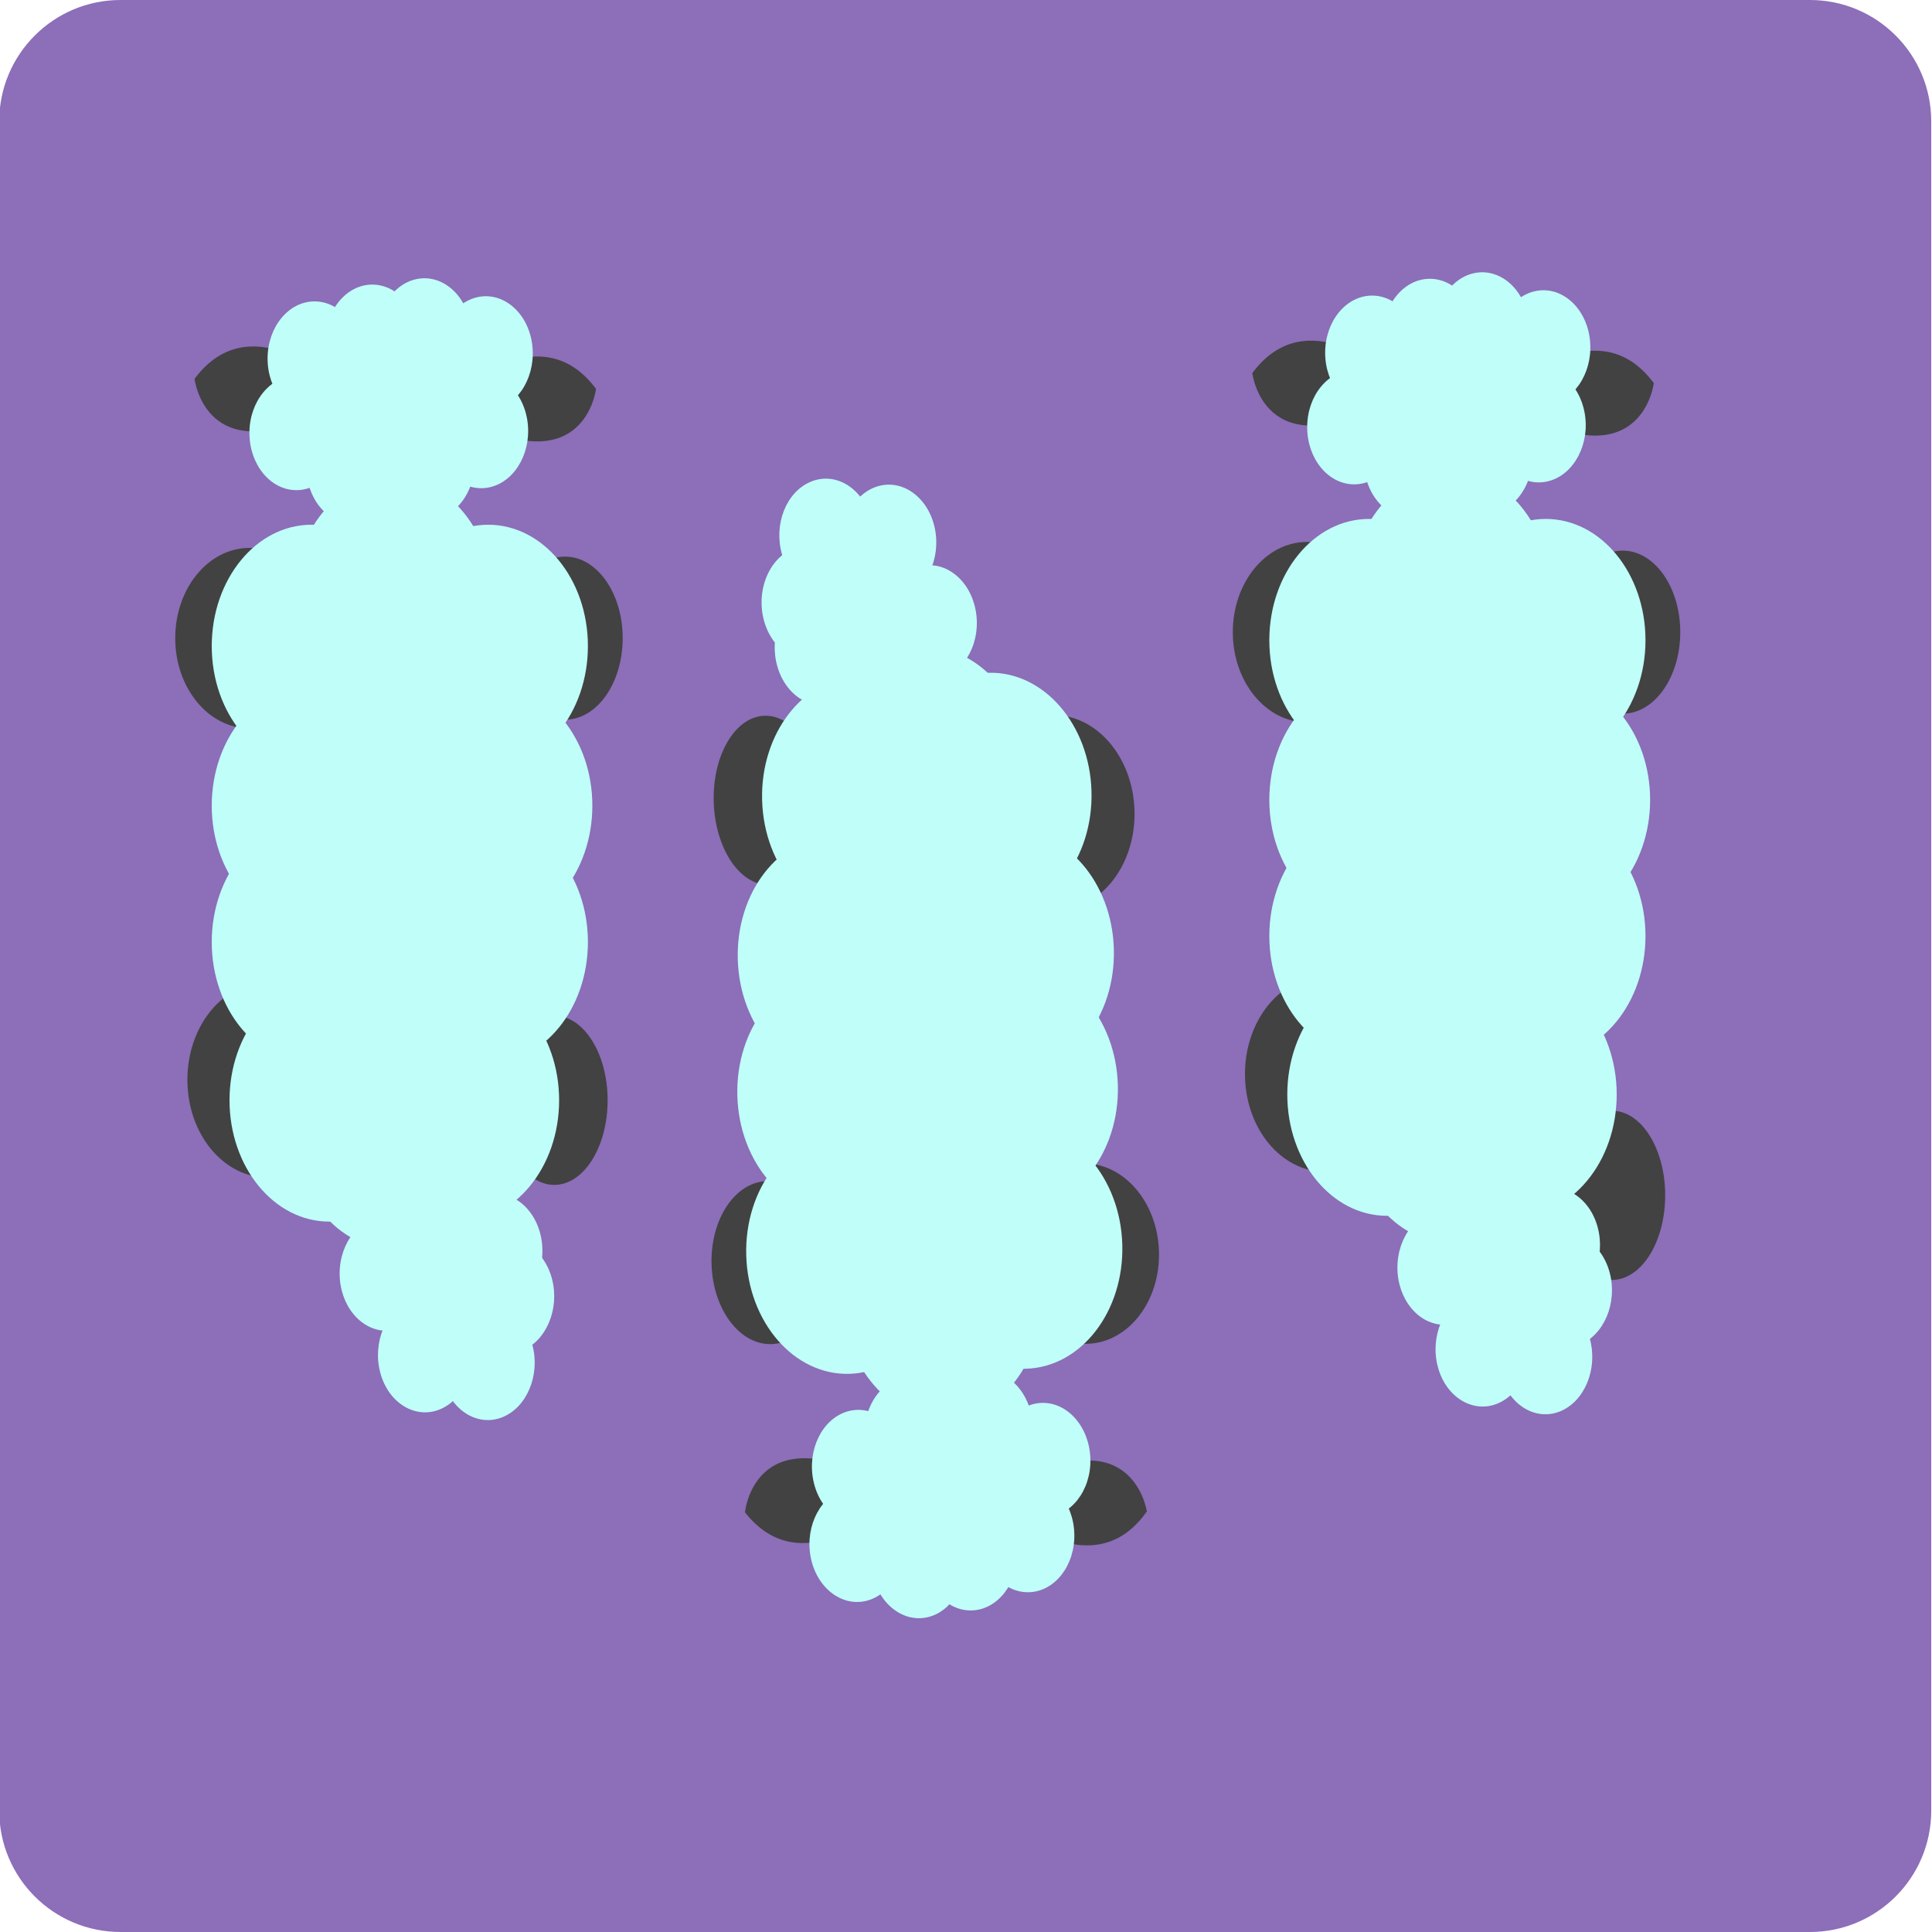
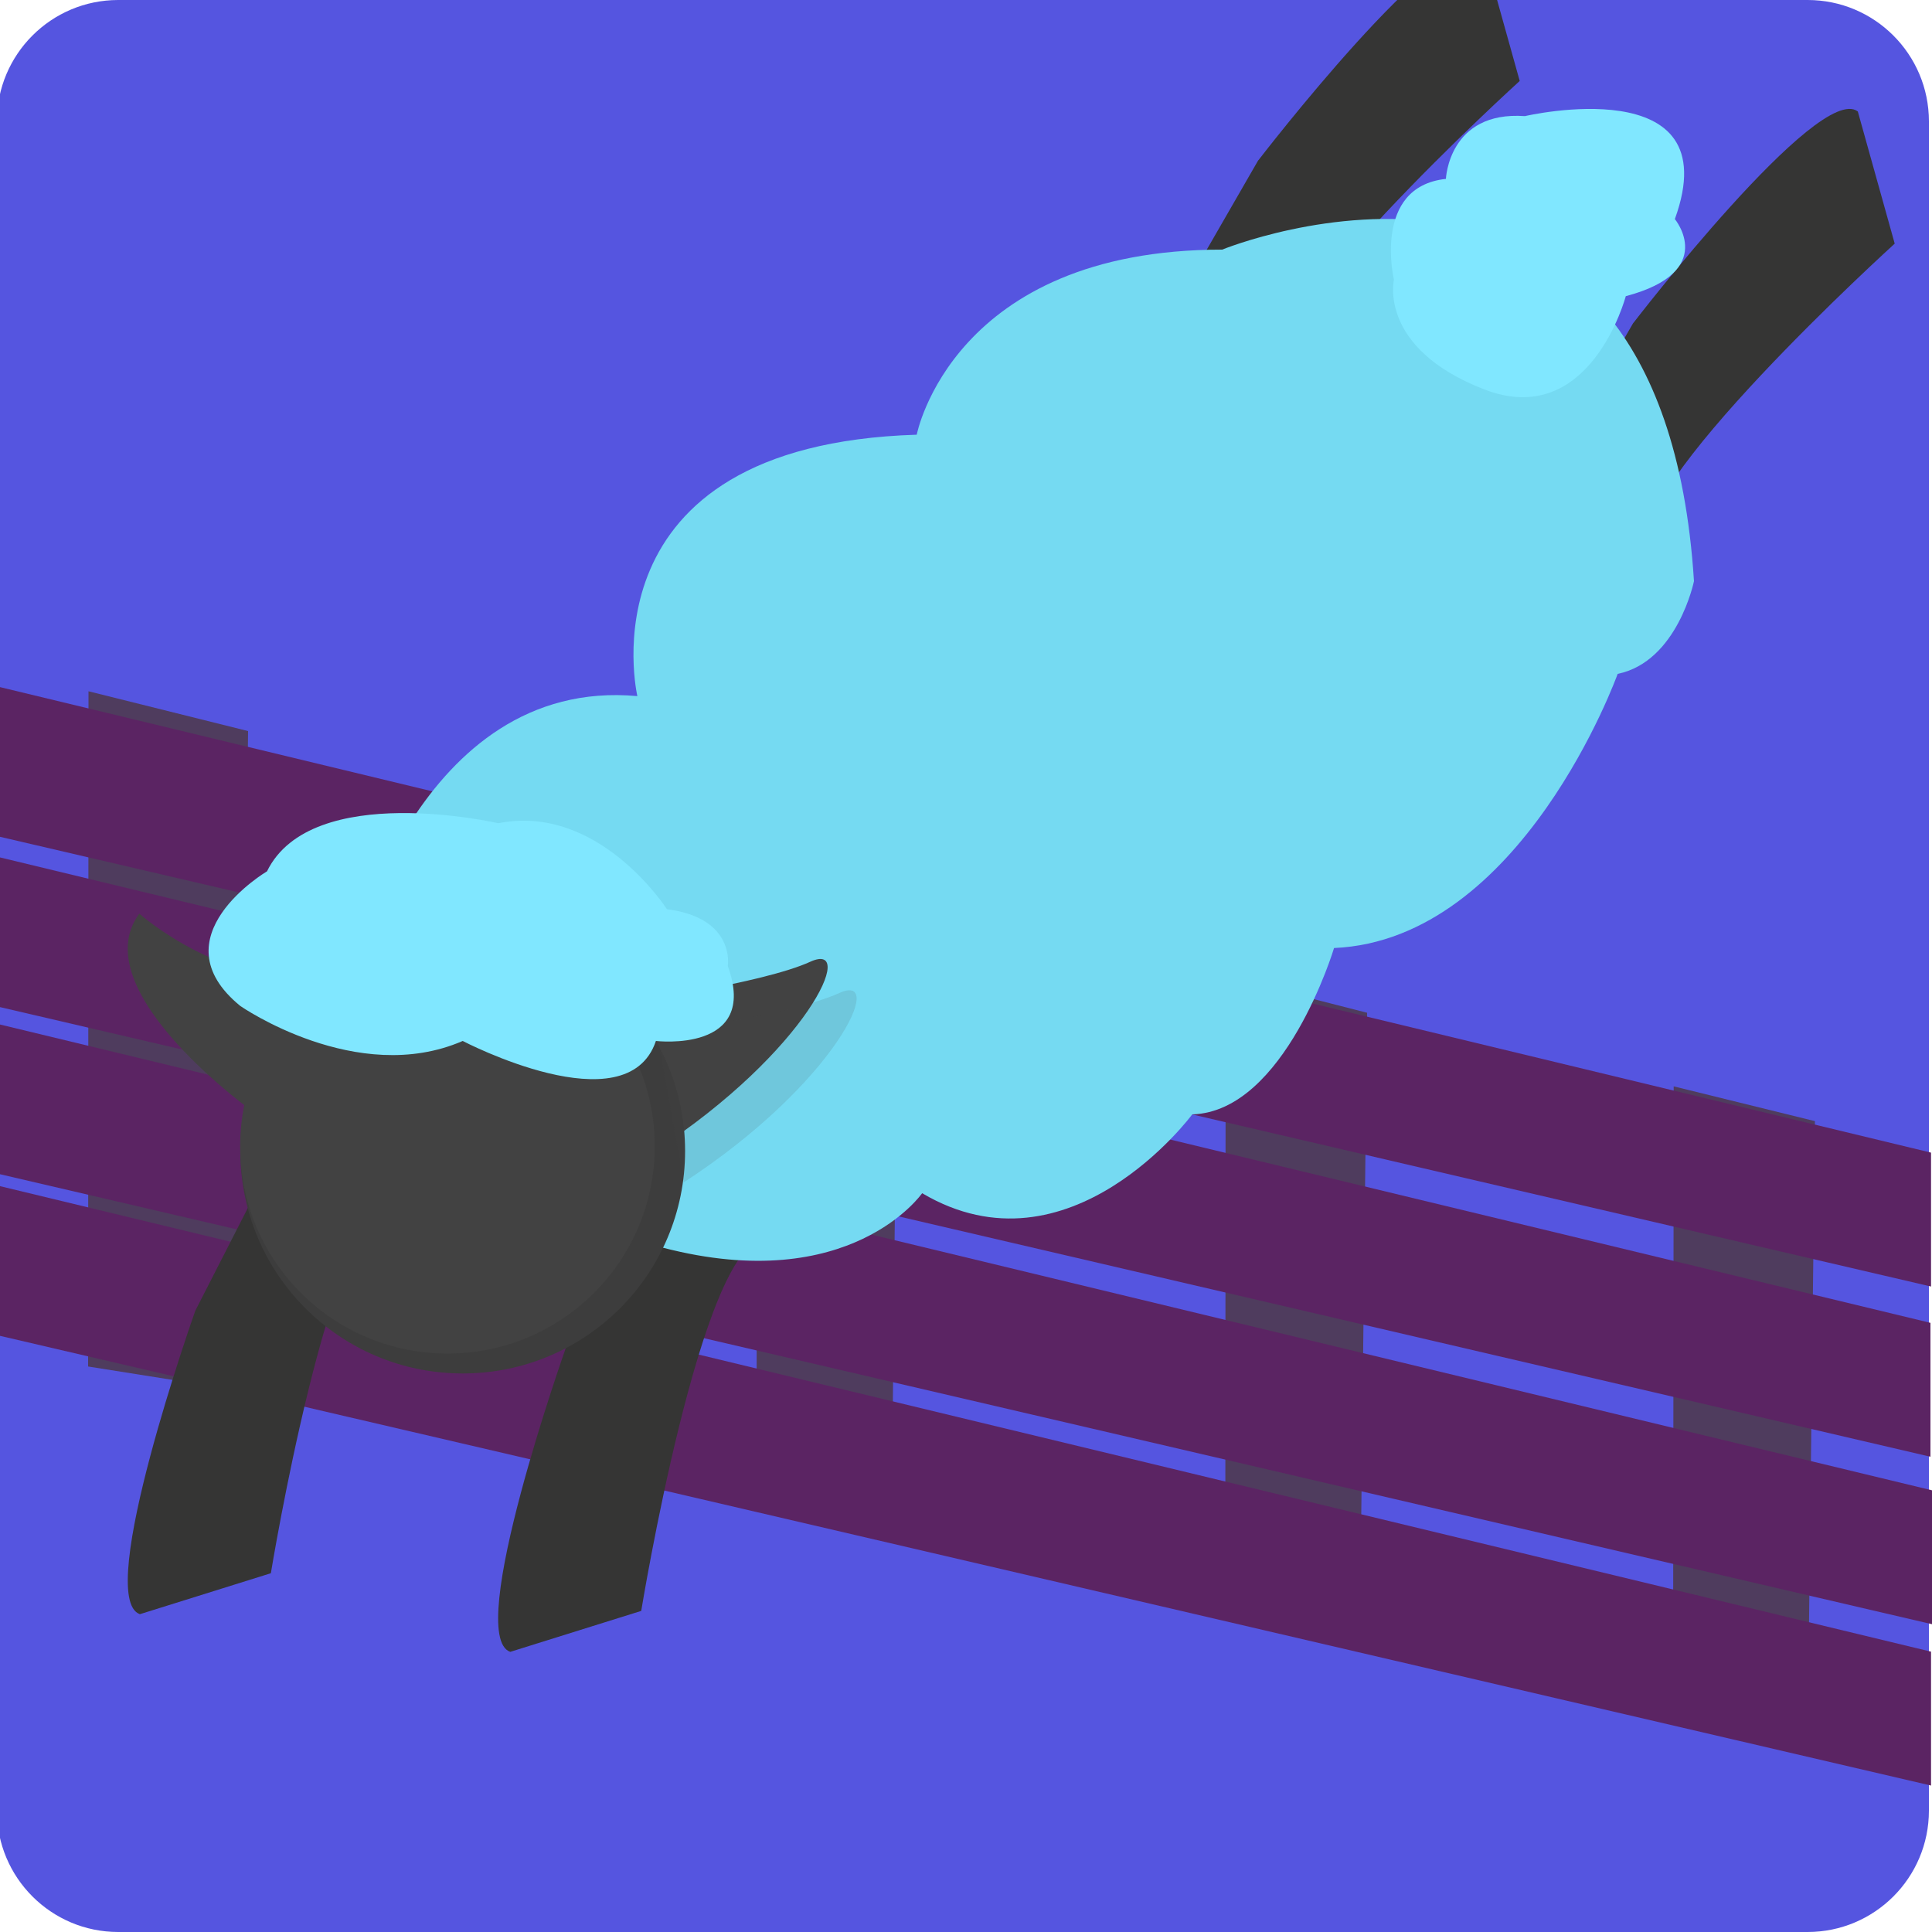
- <svg xmlns="http://www.w3.org/2000/svg" id="icon_3" data-name="icon 3" viewBox="0 0 100 100">
+ <svg xmlns="http://www.w3.org/2000/svg" viewBox="0 0 100 100">
  <defs>
    <style>
      .cls-1 {
-         fill: #8c6eb9;
+         opacity: .13;
      }

-       .cls-2 {
+       .cls-1, .cls-2 {
        fill: #424242;
      }

      .cls-3 {
-         fill: #c0fff9;
+         fill: #5555e0;
+       }
+ 
+       .cls-4 {
+         fill: #353534;
+       }
+ 
+       .cls-5 {
+         fill: #3d3d3d;
+       }
+ 
+       .cls-6 {
+         fill: #4f3c5e;
+       }
+ 
+       .cls-7 {
+         fill: #80e7ff;
+       }
+ 
+       .cls-8 {
+         fill: #75daf2;
+       }
+ 
+       .cls-9 {
+         fill: #5b2463;
      }
    </style>
  </defs>
-   <rect class="cls-1" x="-.04" width="100" height="100" rx="6.28" ry="6.28" />
-   <ellipse class="cls-2" cx="12.91" cy="33.03" rx="3.84" ry="4.67" />
-   <ellipse class="cls-2" cx="29.25" cy="33.03" rx="2.98" ry="4.22" />
-   <ellipse class="cls-2" cx="13.85" cy="55.89" rx="4.15" ry="5.06" />
-   <ellipse class="cls-2" cx="28.69" cy="56.95" rx="2.76" ry="4.38" />
-   <path class="cls-2" d="M23.82,20.19s4.21-3.87,7.03-.06c0,0-.57,4.87-6.72,1.57" />
-   <path class="cls-2" d="M17.1,19.67s-4.21-3.87-7.03-.06c0,0,.57,4.87,6.72,1.57" />
-   <ellipse class="cls-3" cx="25.27" cy="33.44" rx="5.16" ry="6.28" />
-   <ellipse class="cls-3" cx="25.5" cy="41.7" rx="5.16" ry="6.28" />
-   <ellipse class="cls-3" cx="25.27" cy="48.76" rx="5.16" ry="6.28" />
-   <ellipse class="cls-3" cx="23.78" cy="56.95" rx="5.16" ry="6.28" />
-   <ellipse class="cls-3" cx="17.04" cy="56.95" rx="5.16" ry="6.28" />
-   <ellipse class="cls-3" cx="16.12" cy="48.76" rx="5.16" ry="6.28" />
-   <ellipse class="cls-3" cx="16.12" cy="41.7" rx="5.16" ry="6.28" />
-   <ellipse class="cls-3" cx="16.12" cy="33.44" rx="5.16" ry="6.28" />
-   <ellipse class="cls-3" cx="20.35" cy="30.97" rx="5.16" ry="6.28" />
-   <ellipse class="cls-3" cx="20.35" cy="58.36" rx="5.16" ry="6.28" />
-   <ellipse class="cls-3" cx="19.48" cy="39.72" rx="5.16" ry="6.28" />
-   <ellipse class="cls-3" cx="19.48" cy="47.06" rx="5.16" ry="6.28" />
-   <path class="cls-3" d="M24.31,69.23c.41,1.56-.3,3.23-1.57,3.73s-2.65-.36-3.06-1.92.3-3.23,1.57-3.73,2.65.36,3.06,1.92Z" />
-   <path class="cls-3" d="M26.94,67.29c.41,1.56-.3,3.23-1.57,3.73s-2.65-.36-3.06-1.92.3-3.23,1.57-3.73,2.65.36,3.06,1.92Z" />
-   <path class="cls-3" d="M27.56,69.63c.41,1.56-.3,3.23-1.57,3.73s-2.65-.36-3.06-1.92.3-3.23,1.57-3.73,2.65.36,3.06,1.92Z" />
-   <ellipse class="cls-3" cx="20.01" cy="65.92" rx="2.43" ry="2.96" />
-   <ellipse class="cls-3" cx="23.07" cy="65.49" rx="2.43" ry="2.96" />
-   <ellipse class="cls-3" cx="22.83" cy="67.93" rx="2.43" ry="2.96" />
-   <path class="cls-3" d="M25.32,65.78c.41,1.56-.3,3.23-1.57,3.73s-2.65-.36-3.06-1.92.3-3.23,1.57-3.73,2.65.36,3.06,1.92Z" />
-   <path class="cls-3" d="M27.96,63.84c.41,1.56-.3,3.23-1.57,3.73s-2.65-.36-3.06-1.92.3-3.23,1.57-3.73,2.65.36,3.06,1.92Z" />
-   <path class="cls-3" d="M28.57,66.19c.41,1.56-.3,3.23-1.57,3.73s-2.65-.36-3.06-1.92.3-3.23,1.57-3.73,2.65.36,3.06,1.92Z" />
-   <ellipse class="cls-3" cx="15.34" cy="22.41" rx="2.43" ry="2.96" />
-   <ellipse class="cls-3" cx="18.36" cy="21.69" rx="2.43" ry="2.96" />
-   <ellipse class="cls-3" cx="18.28" cy="24.15" rx="2.43" ry="2.96" />
-   <ellipse class="cls-3" cx="16.28" cy="18.56" rx="2.43" ry="2.96" />
-   <ellipse class="cls-3" cx="19.27" cy="17.69" rx="2.43" ry="2.96" />
-   <ellipse class="cls-3" cx="19.27" cy="20.15" rx="2.43" ry="2.96" />
-   <path class="cls-3" d="M22.75,18.82c-.23-1.61.65-3.15,1.97-3.44s2.59.79,2.82,2.4-.65,3.15-1.97,3.44-2.59-.79-2.82-2.4Z" />
-   <path class="cls-3" d="M19.57,17.89c-.23-1.61.65-3.15,1.97-3.44s2.59.79,2.82,2.4-.65,3.15-1.97,3.44-2.59-.79-2.82-2.4Z" />
-   <path class="cls-3" d="M22.53,22.94c-.29-1.6.54-3.18,1.85-3.53s2.61.66,2.9,2.26-.54,3.18-1.85,3.53-2.61-.66-2.9-2.26Z" />
-   <path class="cls-3" d="M19.76,24.57c-.29-1.6.54-3.18,1.85-3.53s2.61.66,2.9,2.26-.54,3.18-1.85,3.53-2.61-.66-2.9-2.26Z" />
-   <path class="cls-3" d="M19.33,22.17c-.29-1.6.54-3.18,1.85-3.53s2.61.66,2.9,2.26-.54,3.18-1.85,3.53-2.61-.66-2.9-2.26Z" />
-   <ellipse class="cls-2" cx="56.15" cy="64.89" rx="3.84" ry="4.67" transform="translate(-1.79 1.59) rotate(-1.6)" />
-   <ellipse class="cls-2" cx="39.81" cy="65.35" rx="2.98" ry="4.22" transform="translate(-1.81 1.14) rotate(-1.6)" />
-   <ellipse class="cls-2" cx="54.57" cy="42.07" rx="4.15" ry="5.06" transform="translate(-1.15 1.54) rotate(-1.6)" />
-   <ellipse class="cls-2" cx="39.7" cy="41.42" rx="2.76" ry="4.38" transform="translate(-1.14 1.13) rotate(-1.6)" />
-   <path class="cls-2" d="M45.59,78.02s-4.1,3.98-7.03.26c0,0,.44-4.88,6.67-1.76" />
-   <path class="cls-2" d="M52.33,78.36s4.32,3.75,7.03-.13c0,0-.71-4.85-6.76-1.39" />
-   <ellipse class="cls-3" cx="43.78" cy="64.83" rx="5.16" ry="6.28" transform="translate(-1.79 1.25) rotate(-1.6)" />
-   <ellipse class="cls-3" cx="43.32" cy="56.58" rx="5.16" ry="6.28" transform="translate(-1.56 1.23) rotate(-1.6)" />
-   <ellipse class="cls-3" cx="43.35" cy="49.51" rx="5.16" ry="6.28" transform="translate(-1.37 1.23) rotate(-1.6)" />
-   <ellipse class="cls-3" cx="44.61" cy="41.28" rx="5.16" ry="6.28" transform="translate(-1.14 1.26) rotate(-1.6)" />
-   <ellipse class="cls-3" cx="51.34" cy="41.1" rx="5.16" ry="6.28" transform="translate(-1.13 1.45) rotate(-1.6)" />
-   <ellipse class="cls-3" cx="52.5" cy="49.26" rx="5.16" ry="6.28" transform="translate(-1.36 1.49) rotate(-1.6)" />
-   <ellipse class="cls-3" cx="52.7" cy="56.31" rx="5.16" ry="6.28" transform="translate(-1.55 1.49) rotate(-1.6)" />
-   <ellipse class="cls-3" cx="52.93" cy="64.57" rx="5.16" ry="6.28" transform="translate(-1.78 1.5) rotate(-1.6)" />
-   <ellipse class="cls-3" cx="48.77" cy="67.16" rx="5.16" ry="6.28" transform="translate(-1.86 1.39) rotate(-1.6)" />
-   <ellipse class="cls-3" cx="48" cy="39.78" rx="5.16" ry="6.28" transform="translate(-1.09 1.36) rotate(-1.6)" />
-   <ellipse class="cls-3" cx="49.39" cy="58.38" rx="5.16" ry="6.28" transform="translate(-1.61 1.4) rotate(-1.6)" />
-   <ellipse class="cls-3" cx="49.19" cy="51.05" rx="5.16" ry="6.28" transform="translate(-1.41 1.39) rotate(-1.6)" />
-   <path class="cls-3" d="M43.74,29.02c-.45-1.55.2-3.23,1.47-3.77s2.66.29,3.11,1.83-.2,3.23-1.47,3.77-2.66-.29-3.11-1.83Z" />
-   <path class="cls-3" d="M41.16,31.04c-.45-1.55.2-3.23,1.47-3.77s2.66.29,3.11,1.83-.2,3.23-1.47,3.77-2.66-.29-3.11-1.83Z" />
-   <path class="cls-3" d="M40.48,28.71c-.45-1.55.2-3.23,1.47-3.77s2.66.29,3.11,1.83-.2,3.23-1.47,3.77-2.66-.29-3.11-1.83Z" />
-   <ellipse class="cls-3" cx="48.13" cy="32.21" rx="2.43" ry="2.96" transform="translate(-.88 1.36) rotate(-1.6)" />
-   <ellipse class="cls-3" cx="45.08" cy="32.73" rx="2.43" ry="2.96" transform="translate(-.9 1.27) rotate(-1.6)" />
-   <ellipse class="cls-3" cx="45.26" cy="30.28" rx="2.43" ry="2.96" transform="translate(-.83 1.28) rotate(-1.6)" />
-   <path class="cls-3" d="M42.82,32.5c-.45-1.55.2-3.23,1.47-3.77s2.66.29,3.11,1.83-.2,3.23-1.47,3.77-2.66-.29-3.11-1.83Z" />
-   <path class="cls-3" d="M40.24,34.51c-.45-1.55.2-3.23,1.47-3.77s2.66.29,3.11,1.83-.2,3.23-1.47,3.77-2.66-.29-3.11-1.83Z" />
-   <path class="cls-3" d="M39.56,32.18c-.45-1.55.2-3.23,1.47-3.77s2.66.29,3.11,1.83-.2,3.23-1.47,3.77-2.66-.29-3.11-1.83Z" />
-   <ellipse class="cls-3" cx="54.01" cy="75.57" rx="2.43" ry="2.96" transform="translate(-2.09 1.54) rotate(-1.6)" />
-   <ellipse class="cls-3" cx="51.01" cy="76.38" rx="2.43" ry="2.96" transform="translate(-2.11 1.46) rotate(-1.6)" />
-   <ellipse class="cls-3" cx="51.03" cy="73.92" rx="2.43" ry="2.96" transform="translate(-2.05 1.45) rotate(-1.6)" />
-   <ellipse class="cls-3" cx="53.18" cy="79.45" rx="2.43" ry="2.96" transform="translate(-2.2 1.52) rotate(-1.6)" />
-   <ellipse class="cls-3" cx="50.22" cy="80.4" rx="2.43" ry="2.96" transform="translate(-2.23 1.43) rotate(-1.6)" />
-   <ellipse class="cls-3" cx="50.15" cy="77.94" rx="2.43" ry="2.96" transform="translate(-2.16 1.43) rotate(-1.6)" />
-   <path class="cls-3" d="M46.71,79.37c.28,1.6-.56,3.17-1.87,3.49s-2.61-.72-2.89-2.32.56-3.17,1.87-3.49,2.61.72,2.89,2.32Z" />
-   <path class="cls-3" d="M49.91,80.21c.28,1.6-.56,3.17-1.87,3.49s-2.61-.72-2.89-2.32.56-3.17,1.87-3.49,2.61.72,2.89,2.32Z" />
-   <path class="cls-3" d="M46.81,75.24c.33,1.59-.45,3.19-1.75,3.58s-2.63-.59-2.96-2.18.45-3.19,1.75-3.58,2.63.59,2.96,2.18Z" />
-   <path class="cls-3" d="M49.53,73.53c.33,1.59-.45,3.19-1.75,3.58s-2.63-.59-2.96-2.18.45-3.19,1.75-3.58,2.63.59,2.96,2.18Z" />
-   <path class="cls-3" d="M50.03,75.93c.33,1.59-.45,3.19-1.75,3.58s-2.63-.59-2.96-2.18.45-3.19,1.75-3.58,2.63.59,2.96,2.18Z" />
-   <ellipse class="cls-2" cx="67.65" cy="32.72" rx="3.84" ry="4.67" />
-   <ellipse class="cls-2" cx="83.99" cy="32.72" rx="2.98" ry="4.22" />
-   <ellipse class="cls-2" cx="68.59" cy="55.59" rx="4.15" ry="5.06" />
-   <ellipse class="cls-2" cx="83.43" cy="61.87" rx="2.76" ry="4.38" />
-   <path class="cls-2" d="M78.57,19.89s4.21-3.87,7.03-.06c0,0-.57,4.87-6.72,1.57" />
-   <path class="cls-2" d="M71.85,19.37s-4.21-3.87-7.03-.06c0,0,.57,4.87,6.72,1.57" />
-   <ellipse class="cls-3" cx="80.01" cy="33.14" rx="5.16" ry="6.28" />
-   <ellipse class="cls-3" cx="80.25" cy="41.4" rx="5.16" ry="6.28" />
-   <ellipse class="cls-3" cx="80.01" cy="48.45" rx="5.16" ry="6.28" />
-   <ellipse class="cls-3" cx="78.52" cy="56.65" rx="5.16" ry="6.28" />
-   <ellipse class="cls-3" cx="71.79" cy="56.65" rx="5.16" ry="6.28" />
-   <ellipse class="cls-3" cx="70.86" cy="48.45" rx="5.16" ry="6.28" />
-   <ellipse class="cls-3" cx="70.86" cy="41.4" rx="5.16" ry="6.28" />
-   <ellipse class="cls-3" cx="70.86" cy="33.14" rx="5.16" ry="6.28" />
-   <ellipse class="cls-3" cx="75.09" cy="30.67" rx="5.16" ry="6.28" />
-   <ellipse class="cls-3" cx="75.09" cy="58.05" rx="5.16" ry="6.28" />
-   <ellipse class="cls-3" cx="74.22" cy="39.42" rx="5.16" ry="6.28" />
-   <ellipse class="cls-3" cx="74.22" cy="46.76" rx="5.16" ry="6.28" />
-   <path class="cls-3" d="M79.05,68.93c.41,1.56-.3,3.23-1.57,3.73s-2.65-.36-3.06-1.92.3-3.23,1.57-3.73,2.65.36,3.06,1.92Z" />
-   <path class="cls-3" d="M81.68,66.99c.41,1.56-.3,3.23-1.57,3.73s-2.65-.36-3.06-1.92.3-3.23,1.57-3.73,2.65.36,3.06,1.92Z" />
-   <path class="cls-3" d="M82.3,69.33c.41,1.56-.3,3.23-1.57,3.73s-2.65-.36-3.06-1.92.3-3.23,1.57-3.73,2.65.36,3.06,1.92Z" />
-   <ellipse class="cls-3" cx="74.76" cy="65.61" rx="2.43" ry="2.96" />
-   <ellipse class="cls-3" cx="77.81" cy="65.19" rx="2.43" ry="2.96" />
-   <ellipse class="cls-3" cx="77.57" cy="67.63" rx="2.43" ry="2.96" />
-   <path class="cls-3" d="M80.07,65.48c.41,1.56-.3,3.23-1.57,3.73s-2.65-.36-3.06-1.92.3-3.23,1.57-3.73,2.65.36,3.06,1.92Z" />
-   <path class="cls-3" d="M82.7,63.54c.41,1.56-.3,3.23-1.57,3.73s-2.65-.36-3.06-1.92.3-3.23,1.57-3.73,2.65.36,3.06,1.92Z" />
-   <path class="cls-3" d="M83.32,65.88c.41,1.56-.3,3.23-1.57,3.73s-2.65-.36-3.06-1.92.3-3.23,1.57-3.73,2.65.36,3.06,1.92Z" />
-   <ellipse class="cls-3" cx="70.09" cy="22.11" rx="2.43" ry="2.96" />
-   <ellipse class="cls-3" cx="73.11" cy="21.39" rx="2.43" ry="2.96" />
-   <ellipse class="cls-3" cx="73.02" cy="23.85" rx="2.43" ry="2.96" />
-   <ellipse class="cls-3" cx="71.02" cy="18.26" rx="2.43" ry="2.96" />
-   <ellipse class="cls-3" cx="74.01" cy="17.39" rx="2.43" ry="2.96" />
-   <ellipse class="cls-3" cx="74.01" cy="19.85" rx="2.43" ry="2.96" />
-   <path class="cls-3" d="M77.49,18.51c-.23-1.61.65-3.15,1.97-3.44s2.59.79,2.82,2.4-.65,3.15-1.97,3.44-2.59-.79-2.82-2.4Z" />
-   <path class="cls-3" d="M74.32,17.58c-.23-1.61.65-3.15,1.97-3.44s2.59.79,2.82,2.4-.65,3.15-1.97,3.44-2.59-.79-2.82-2.4Z" />
-   <path class="cls-3" d="M77.27,22.64c-.29-1.6.54-3.18,1.85-3.53s2.61.66,2.9,2.26-.54,3.18-1.85,3.53-2.61-.66-2.9-2.26Z" />
-   <path class="cls-3" d="M74.51,24.27c-.29-1.6.54-3.18,1.85-3.53s2.61.66,2.9,2.26-.54,3.18-1.85,3.53-2.61-.66-2.9-2.26Z" />
-   <path class="cls-3" d="M74.07,21.87c-.29-1.6.54-3.18,1.85-3.53s2.61.66,2.9,2.26-.54,3.18-1.85,3.53-2.61-.66-2.9-2.26Z" />
+   <g id="icon_3" data-name="icon 3">
+     <rect class="cls-3" x="-.16" width="100" height="100" rx="6.28" ry="6.28" />
+     <polygon class="cls-6" points="39.18 44 39.16 78.19 46.14 79.42 46.5 46.01 39.18 44" />
+     <polygon class="cls-6" points="4.58 35.78 4.56 70.73 12.44 71.98 12.84 37.84 4.58 35.78" />
+     <polygon class="cls-6" points="86.63 56.23 86.6 86.7 93.59 87.79 93.94 58.03 86.63 56.23" />
+     <polygon class="cls-6" points="63.44 50.55 63.42 82.29 70.4 83.42 70.76 52.42 63.44 50.55" />
+     <polygon class="cls-9" points="-.27 35.5 99.95 59.66 99.95 66.59 -.27 43.25 -.27 35.5" />
+     <polygon class="cls-9" points="-.29 44.31 99.92 68.47 99.92 75.4 -.29 52.06 -.29 44.31" />
+     <polygon class="cls-9" points="-.16 52.99 100.05 77.15 100.05 84.08 -.16 60.74 -.16 52.99" />
+     <polygon class="cls-9" points="-.27 61.33 99.95 85.49 99.95 92.42 -.27 69.08 -.27 61.33" />
+     <path class="cls-4" d="M84.54,16.72s9.6-12.5,11.62-10.95l1.91,6.84s-14.3,12.97-12.66,15.77-4.58-5.23-4.58-5.23l3.71-6.44Z" />
+     <path class="cls-4" d="M29.28,69.79s-5.27,14.86-2.87,15.71l6.78-2.12s3.11-19.06,6.35-19.2-6.88-1-6.88-1l-3.38,6.61Z" />
+     <path class="cls-4" d="M10.11,67.84s-5.27,14.86-2.87,15.71l6.78-2.12s3.11-19.06,6.35-19.2-6.88-1-6.88-1l-3.38,6.61Z" />
+     <path class="cls-4" d="M65.13,8.3s9.6-12.5,11.62-10.95l1.91,6.84s-14.3,12.97-12.66,15.77-4.58-5.23-4.58-5.23l3.71-6.44Z" />
+     <path class="cls-8" d="M18.16,49.64s3.47-14.64,14.83-13.61c0,0-3.04-12.99,14.46-13.53,0,0,1.84-9.58,15.81-9.58,0,0,22.73-9.31,24.42,17.16,0,0-.85,4.16-3.95,4.8,0,0-4.94,13.76-14.68,14.19,0,0-2.54,8.47-7.34,8.61,0,0-6.35,8.59-13.98,4.08,0,0-3.7,5.35-13.42,2.82" />
+     <path class="cls-7" d="M74.84,9.26s.14-3.53,4.09-3.25c0,0,10.59-2.47,7.76,5.33,0,0,2.26,2.72-2.54,3.99,0,0-1.84,6.96-7.34,4.82s-4.66-5.67-4.66-5.67c0,0-1.13-4.8,2.68-5.22Z" />
+   </g>
+   <g id="Layer_19" data-name="Layer 19">
+     <path class="cls-2" d="M32.5,51.88s6.97-.97,9.44-2.1-.14,4.64-8.05,9.8" />
+     <path class="cls-2" d="M7.21,47.29s4.53,4.04,9.68,3.19l-3.61,7.2s-9.04-6.38-6.07-10.39Z" />
+     <path class="cls-5" d="M35.46,59.58c0,6.36-5.15,11.51-11.51,11.51s-11.51-5.15-11.51-11.51c0-3.7,1.74-6.99,4.45-9.1,1.95-1.51,4.4-2.42,7.06-2.42,6.36,0,11.51,5.15,11.51,11.51Z" />
+     <path class="cls-2" d="M33.89,59.33c0,5.93-4.8,10.73-10.73,10.73s-10.73-4.8-10.73-10.73c0-3.45,1.63-6.51,4.15-8.48,1.82-1.41,4.1-2.25,6.58-2.25,5.93,0,10.73,4.8,10.73,10.73Z" />
+     <path class="cls-1" d="M34,53.5s6.97-.97,9.44-2.1-.14,4.64-8.05,9.8" />
+     <path class="cls-7" d="M12.44,52.07s6.03,4.19,11.51,1.81c0,0,8.5,4.45,10,0,0,0,5.36.64,3.72-3.88,0,0,.42-2.48-3.15-2.94,0,0-3.52-5.49-8.73-4.45,0,0-9.66-2.23-11.97,2.49,0,0-5.76,3.4-1.38,6.97Z" />
+   </g>
</svg>
